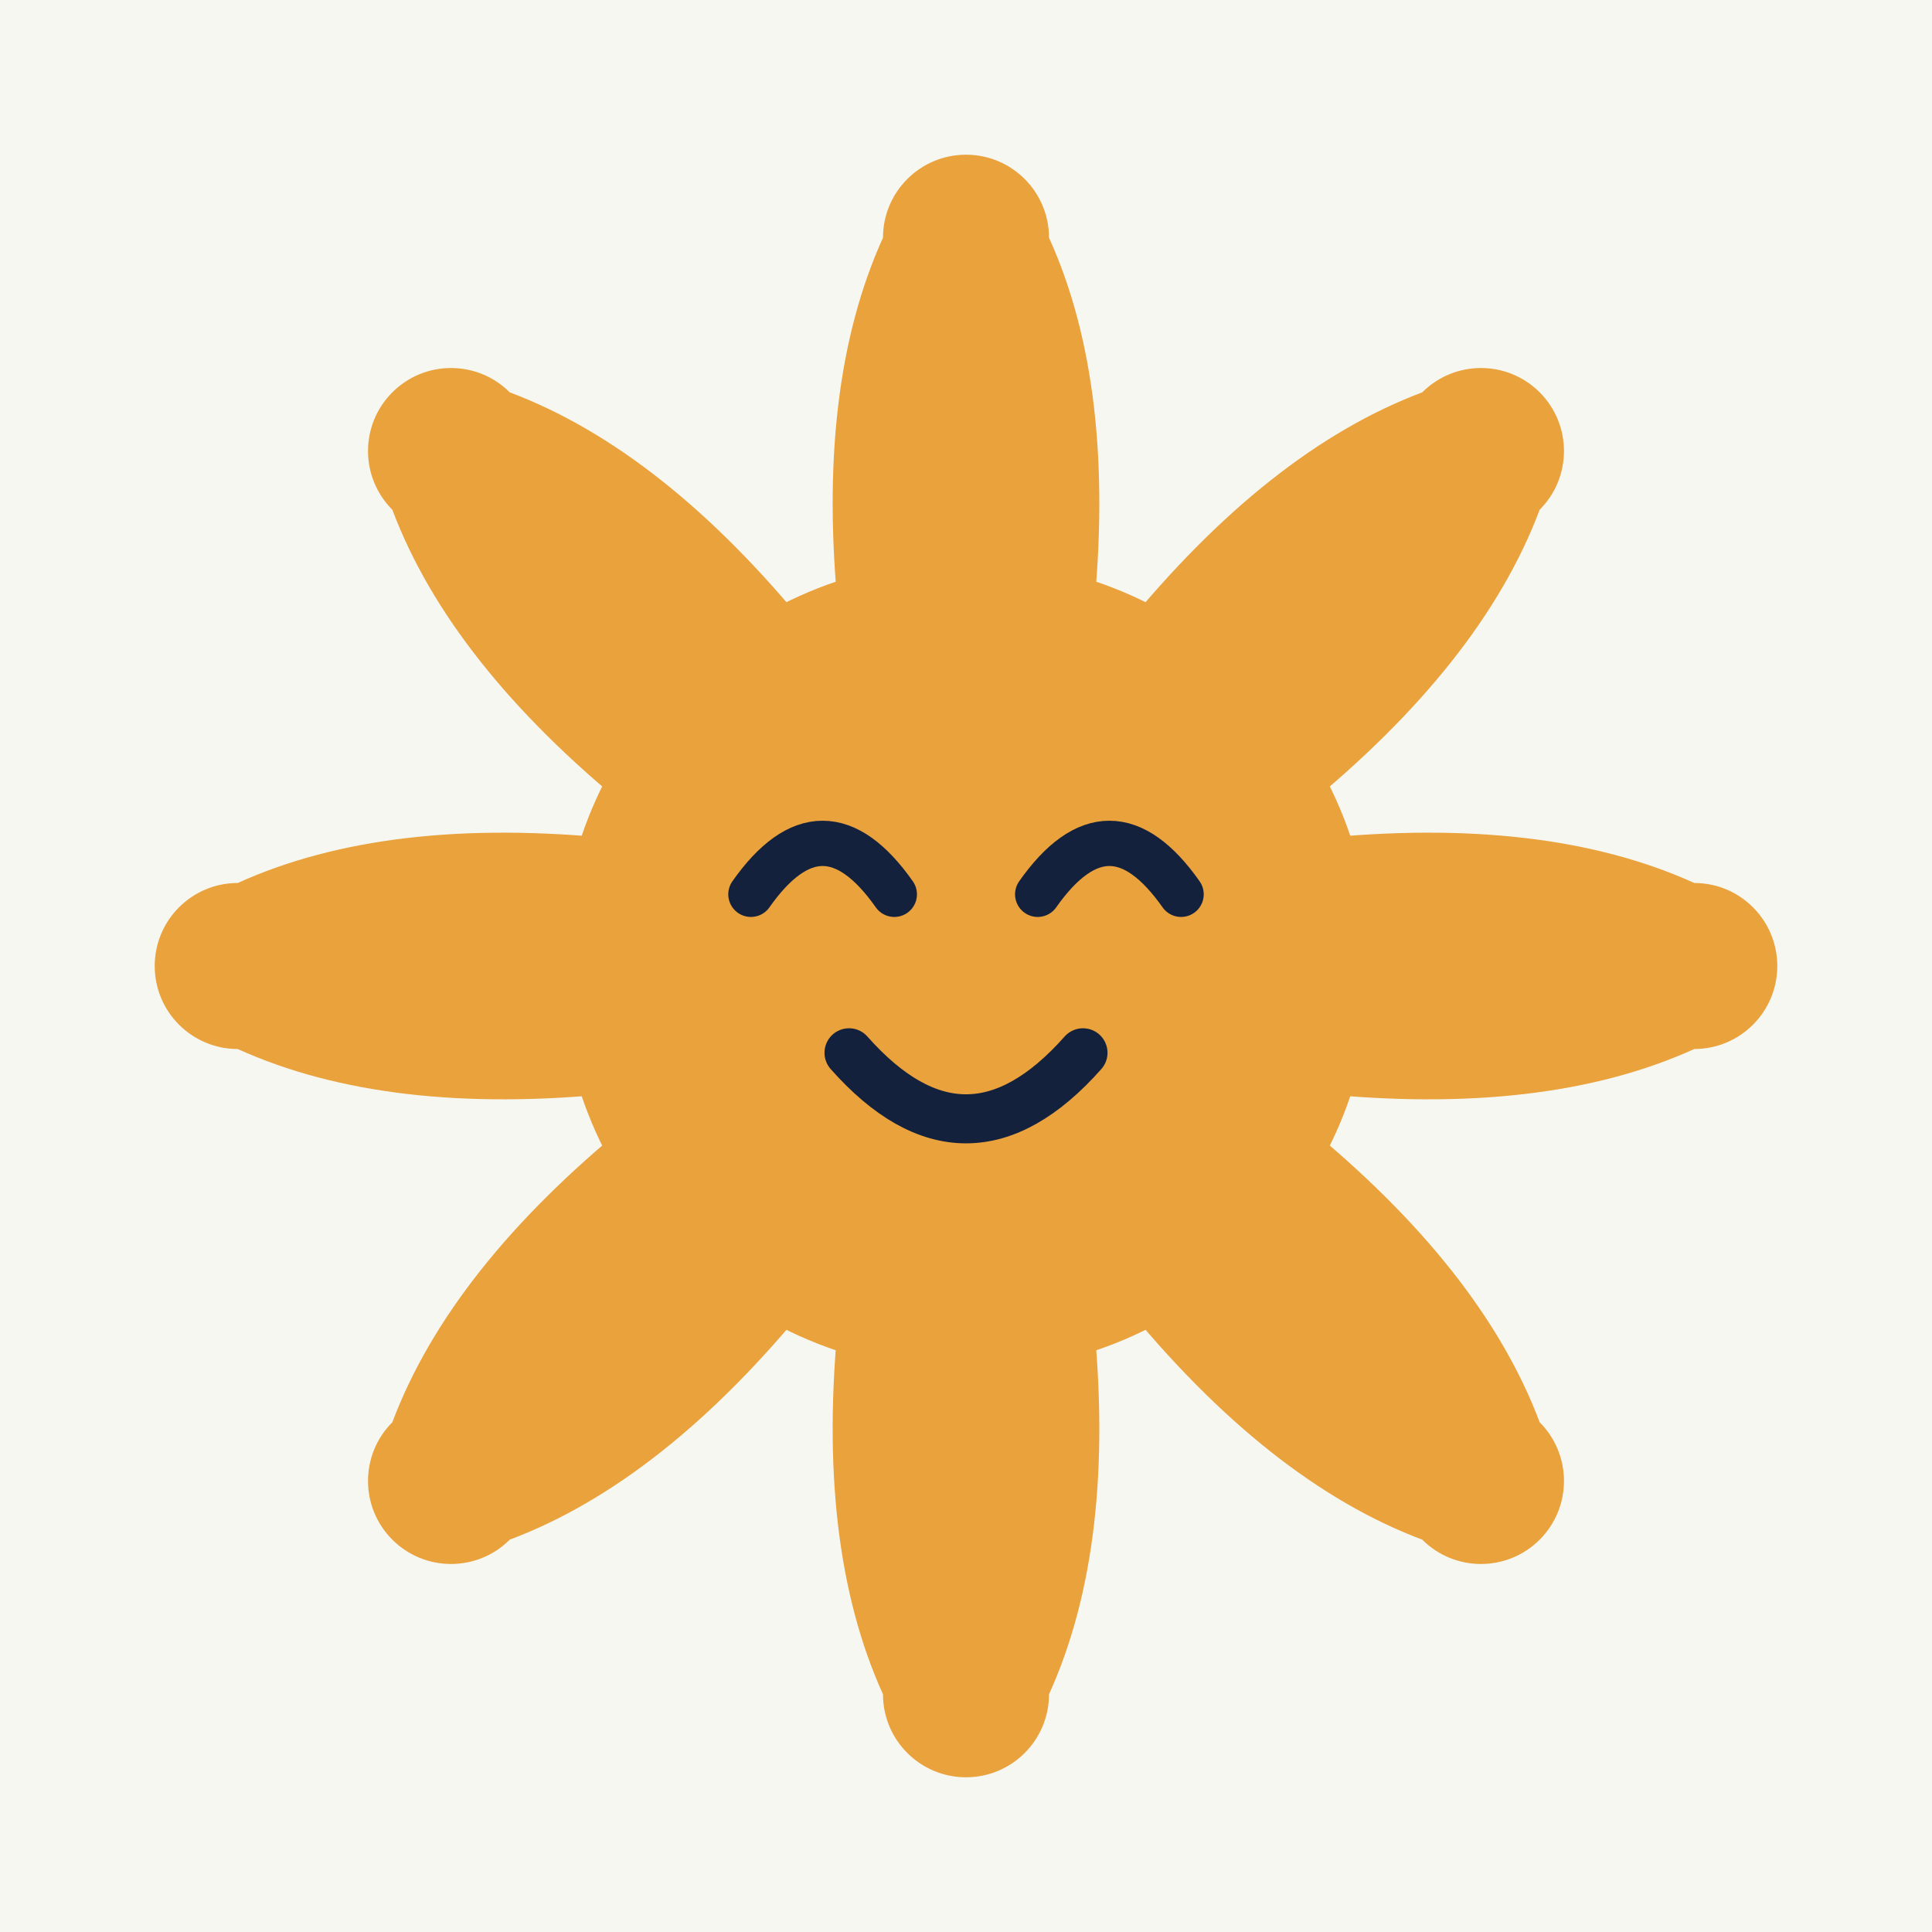
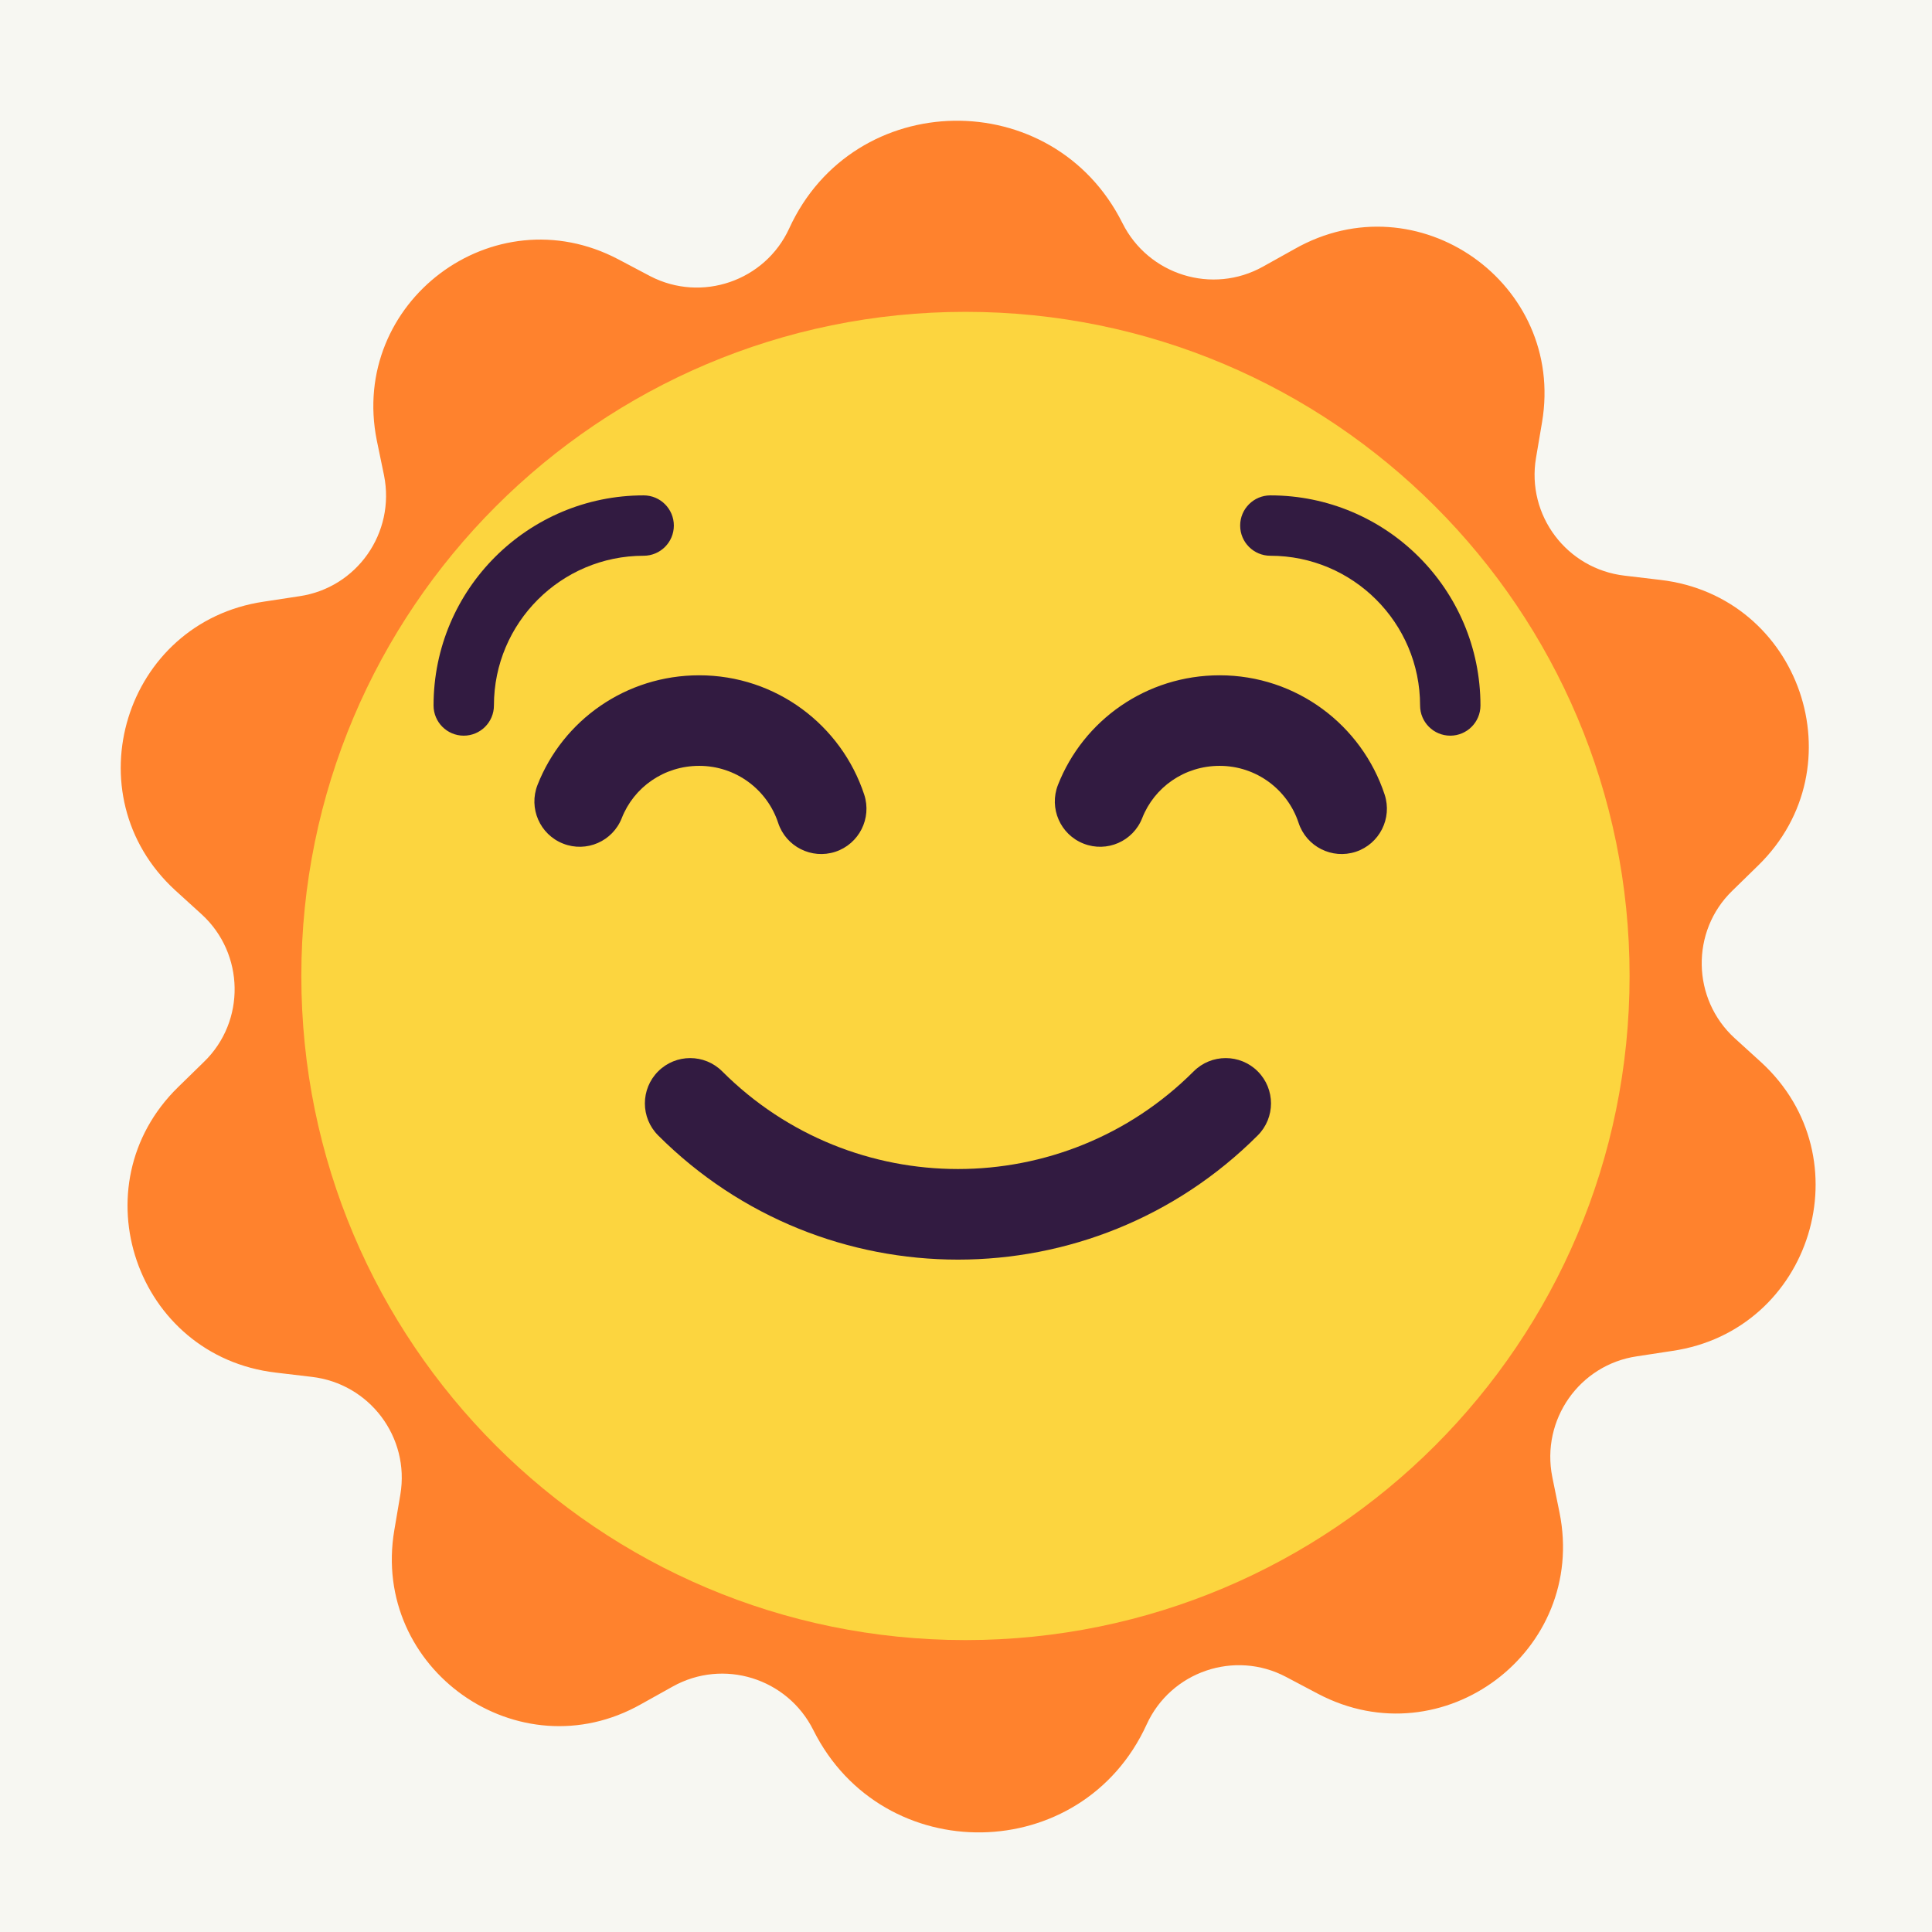
- <svg xmlns="http://www.w3.org/2000/svg" viewBox="0 0 1024 1024" width="1024" height="1024">
-   <rect width="100%" height="100%" fill="#F7F7F2" />
-   <g transform="translate(512.0,512.0)">
-     <g id="rays" fill="#E9A23C">
-       <path d="M 185.1 -67.4 Q 306.6 -80.0 386.0 -44.0 A 44.0 44.0 0 0 1 386.0 44.0 Q 306.6 80.0 185.1 67.4 Z" transform="rotate(-90.00)" />
-       <path d="M 185.1 -67.4 Q 306.6 -80.0 386.0 -44.0 A 44.0 44.0 0 0 1 386.0 44.0 Q 306.6 80.0 185.1 67.4 Z" transform="rotate(-45.00)" />
-       <path d="M 185.1 -67.4 Q 306.6 -80.0 386.0 -44.0 A 44.0 44.0 0 0 1 386.0 44.0 Q 306.6 80.0 185.1 67.4 Z" transform="rotate(0.00)" />
-       <path d="M 185.1 -67.4 Q 306.6 -80.0 386.0 -44.0 A 44.0 44.0 0 0 1 386.0 44.0 Q 306.6 80.0 185.1 67.4 Z" transform="rotate(45.00)" />
-       <path d="M 185.1 -67.4 Q 306.6 -80.0 386.0 -44.0 A 44.0 44.0 0 0 1 386.0 44.0 Q 306.6 80.0 185.1 67.4 Z" transform="rotate(90.00)" />
-       <path d="M 185.1 -67.4 Q 306.6 -80.0 386.0 -44.0 A 44.0 44.0 0 0 1 386.0 44.0 Q 306.6 80.0 185.1 67.4 Z" transform="rotate(135.00)" />
-       <path d="M 185.1 -67.4 Q 306.6 -80.0 386.0 -44.0 A 44.0 44.0 0 0 1 386.0 44.0 Q 306.6 80.0 185.1 67.4 Z" transform="rotate(180.00)" />
-       <path d="M 185.1 -67.4 Q 306.6 -80.0 386.0 -44.0 A 44.0 44.0 0 0 1 386.0 44.0 Q 306.6 80.0 185.1 67.4 Z" transform="rotate(225.00)" />
-     </g>
-     <circle id="body" cx="0" cy="0" r="215.0" fill="#E9A23C" />
-     <g fill="none" stroke="#14213D" stroke-linecap="round">
-       <g id="eyes" stroke-width="24.0">
-         <path d="M -114.0 -38.0 Q -76.0 -92.0 -38.0 -38.0" />
-         <path d="M 38.0 -38.0 Q 76.0 -92.0 114.0 -38.0" />
-       </g>
-       <g id="mouth" stroke-width="26.0">
-         <path d="M -62.0 46.0 Q 0 116.0 62.0 46.0" />
-       </g>
-     </g>
-   </g>
+ <svg xmlns="http://www.w3.org/2000/svg" width="1024" height="1024" viewBox="0 0 32 32" fill="none" role="img" aria-labelledby="pt-sun-title">
+   <rect width="32" height="32" fill="#F7F7F2" />
+   <path d="M13.071 3.785C14.141 1.445 17.441 1.395 18.591 3.695C19.021 4.555 20.081 4.885 20.921 4.415L21.441 4.125C23.481 2.965 25.931 4.695 25.541 6.995L25.441 7.585C25.281 8.535 25.951 9.425 26.911 9.535L27.501 9.605C29.821 9.875 30.791 12.705 29.121 14.335L28.691 14.755C28.001 15.425 28.021 16.545 28.731 17.195L29.171 17.595C30.891 19.175 30.011 22.035 27.701 22.375L27.111 22.465C26.161 22.605 25.521 23.515 25.711 24.465L25.831 25.055C26.291 27.345 23.901 29.145 21.831 28.055L21.301 27.775C20.451 27.325 19.391 27.685 18.991 28.565C17.921 30.905 14.621 30.955 13.471 28.655C13.041 27.795 11.981 27.465 11.141 27.935L10.621 28.225C8.591 29.375 6.141 27.645 6.531 25.345L6.631 24.755C6.791 23.805 6.121 22.915 5.161 22.805L4.571 22.735C2.251 22.465 1.281 19.635 2.951 18.005L3.381 17.585C4.071 16.915 4.051 15.795 3.341 15.145L2.901 14.745C1.181 13.165 2.061 10.305 4.371 9.965L4.961 9.875C5.911 9.735 6.551 8.825 6.361 7.875L6.241 7.295C5.781 5.005 8.171 3.205 10.241 4.295L10.771 4.575C11.621 5.015 12.671 4.655 13.071 3.785Z" fill="#FF822D" />
+   <path d="M15.991 27.165C22.067 27.165 26.991 22.241 26.991 16.165C26.991 10.09 22.067 5.165 15.991 5.165C9.916 5.165 4.991 10.09 4.991 16.165C4.991 22.241 9.916 27.165 15.991 27.165Z" fill="#FCD53F" />
+   <path d="M10.661 9.205C9.296 9.205 8.181 10.313 8.181 11.685C8.181 11.961 7.957 12.185 7.681 12.185C7.405 12.185 7.181 11.961 7.181 11.685C7.181 9.758 8.746 8.205 10.661 8.205C10.937 8.205 11.161 8.429 11.161 8.705C11.161 8.981 10.937 9.205 10.661 9.205ZM10.901 17.745C11.194 17.452 11.669 17.452 11.962 17.745C14.119 19.902 17.614 19.902 19.771 17.745C20.064 17.452 20.539 17.452 20.832 17.745C21.125 18.038 21.125 18.513 20.832 18.806C18.089 21.549 13.644 21.549 10.901 18.806C10.608 18.513 10.608 18.038 10.901 17.745ZM21.041 8.205C20.765 8.205 20.541 8.429 20.541 8.705C20.541 8.981 20.765 9.205 21.041 9.205C22.406 9.205 23.521 10.313 23.521 11.685C23.521 11.961 23.745 12.185 24.021 12.185C24.297 12.185 24.521 11.961 24.521 11.685C24.521 9.758 22.956 8.205 21.041 8.205ZM11.581 12.685C10.994 12.685 10.498 13.042 10.299 13.549C10.148 13.935 9.713 14.125 9.327 13.973C8.942 13.822 8.752 13.387 8.903 13.001C9.324 11.928 10.368 11.185 11.581 11.185C12.854 11.185 13.935 12.011 14.314 13.161C14.443 13.554 14.229 13.978 13.836 14.108C13.443 14.237 13.018 14.023 12.889 13.63C12.708 13.079 12.189 12.685 11.581 12.685ZM18.919 13.549C19.118 13.042 19.614 12.685 20.201 12.685C20.809 12.685 21.328 13.079 21.509 13.63C21.639 14.023 22.062 14.237 22.456 14.108C22.849 13.978 23.063 13.554 22.934 13.161C22.555 12.011 21.474 11.185 20.201 11.185C18.988 11.185 17.944 11.928 17.523 13.001C17.372 13.387 17.562 13.822 17.947 13.973C18.333 14.125 18.768 13.935 18.919 13.549Z" fill="#321B41" />
</svg>
